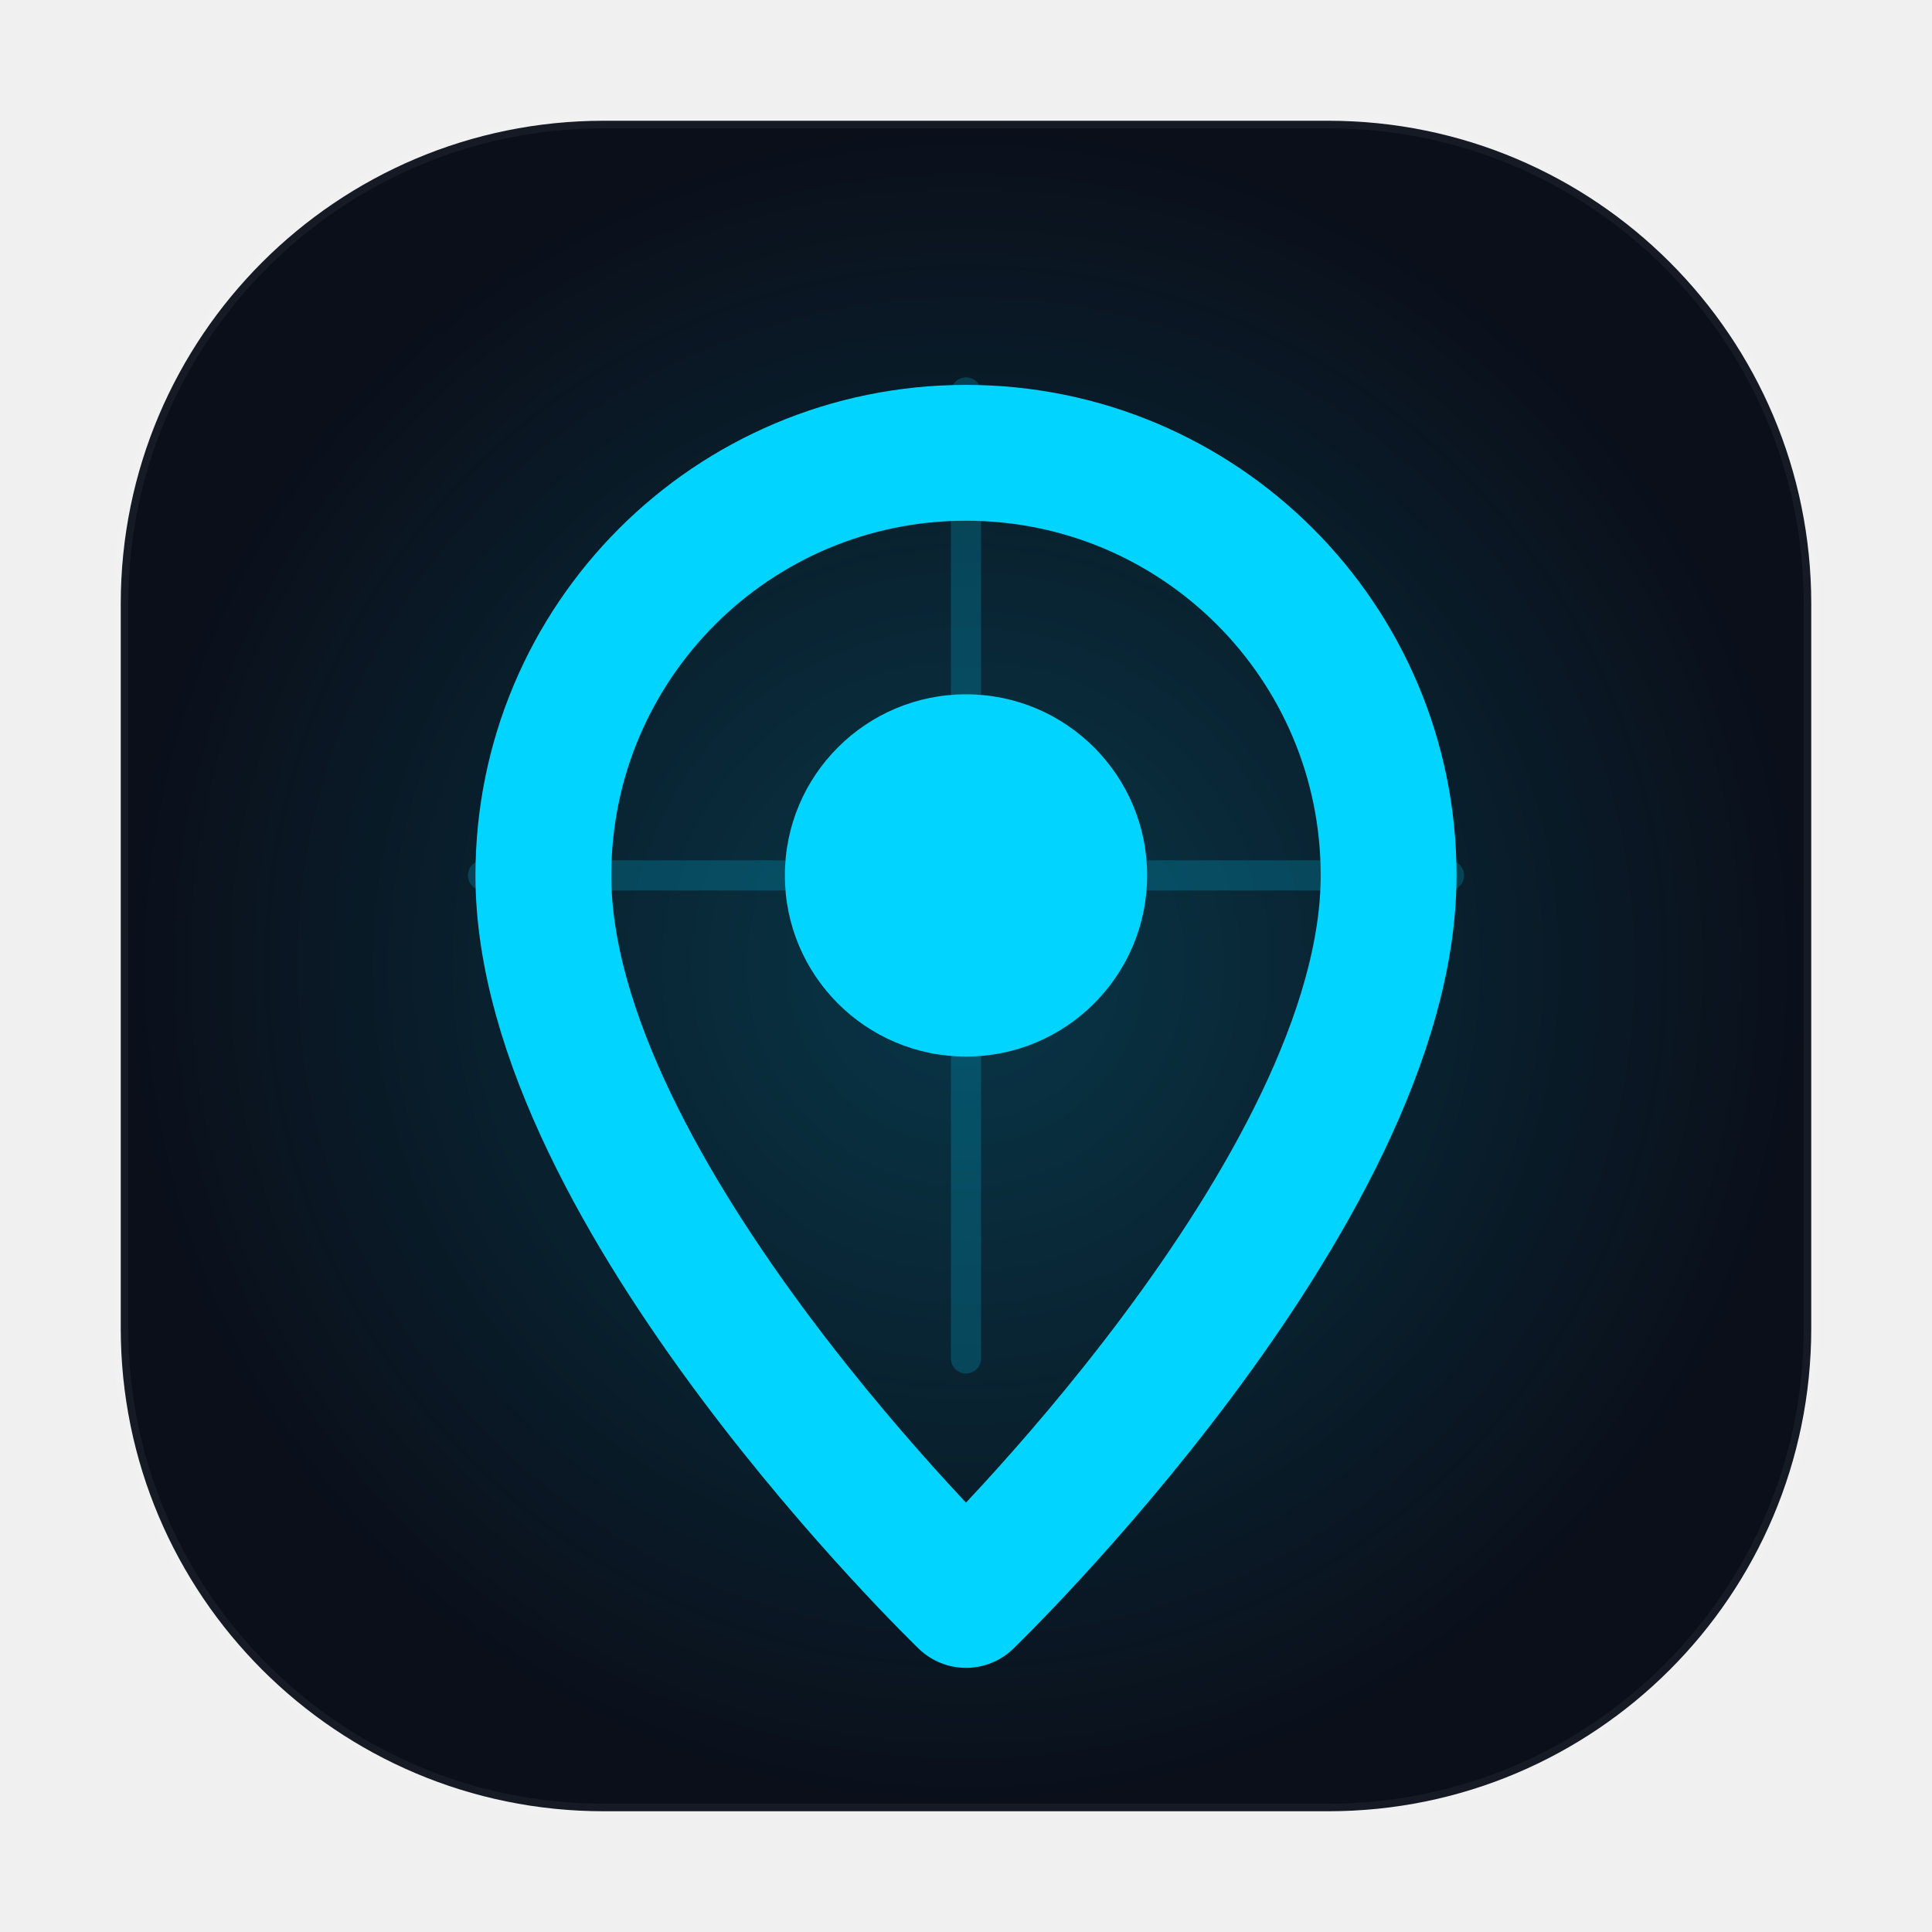
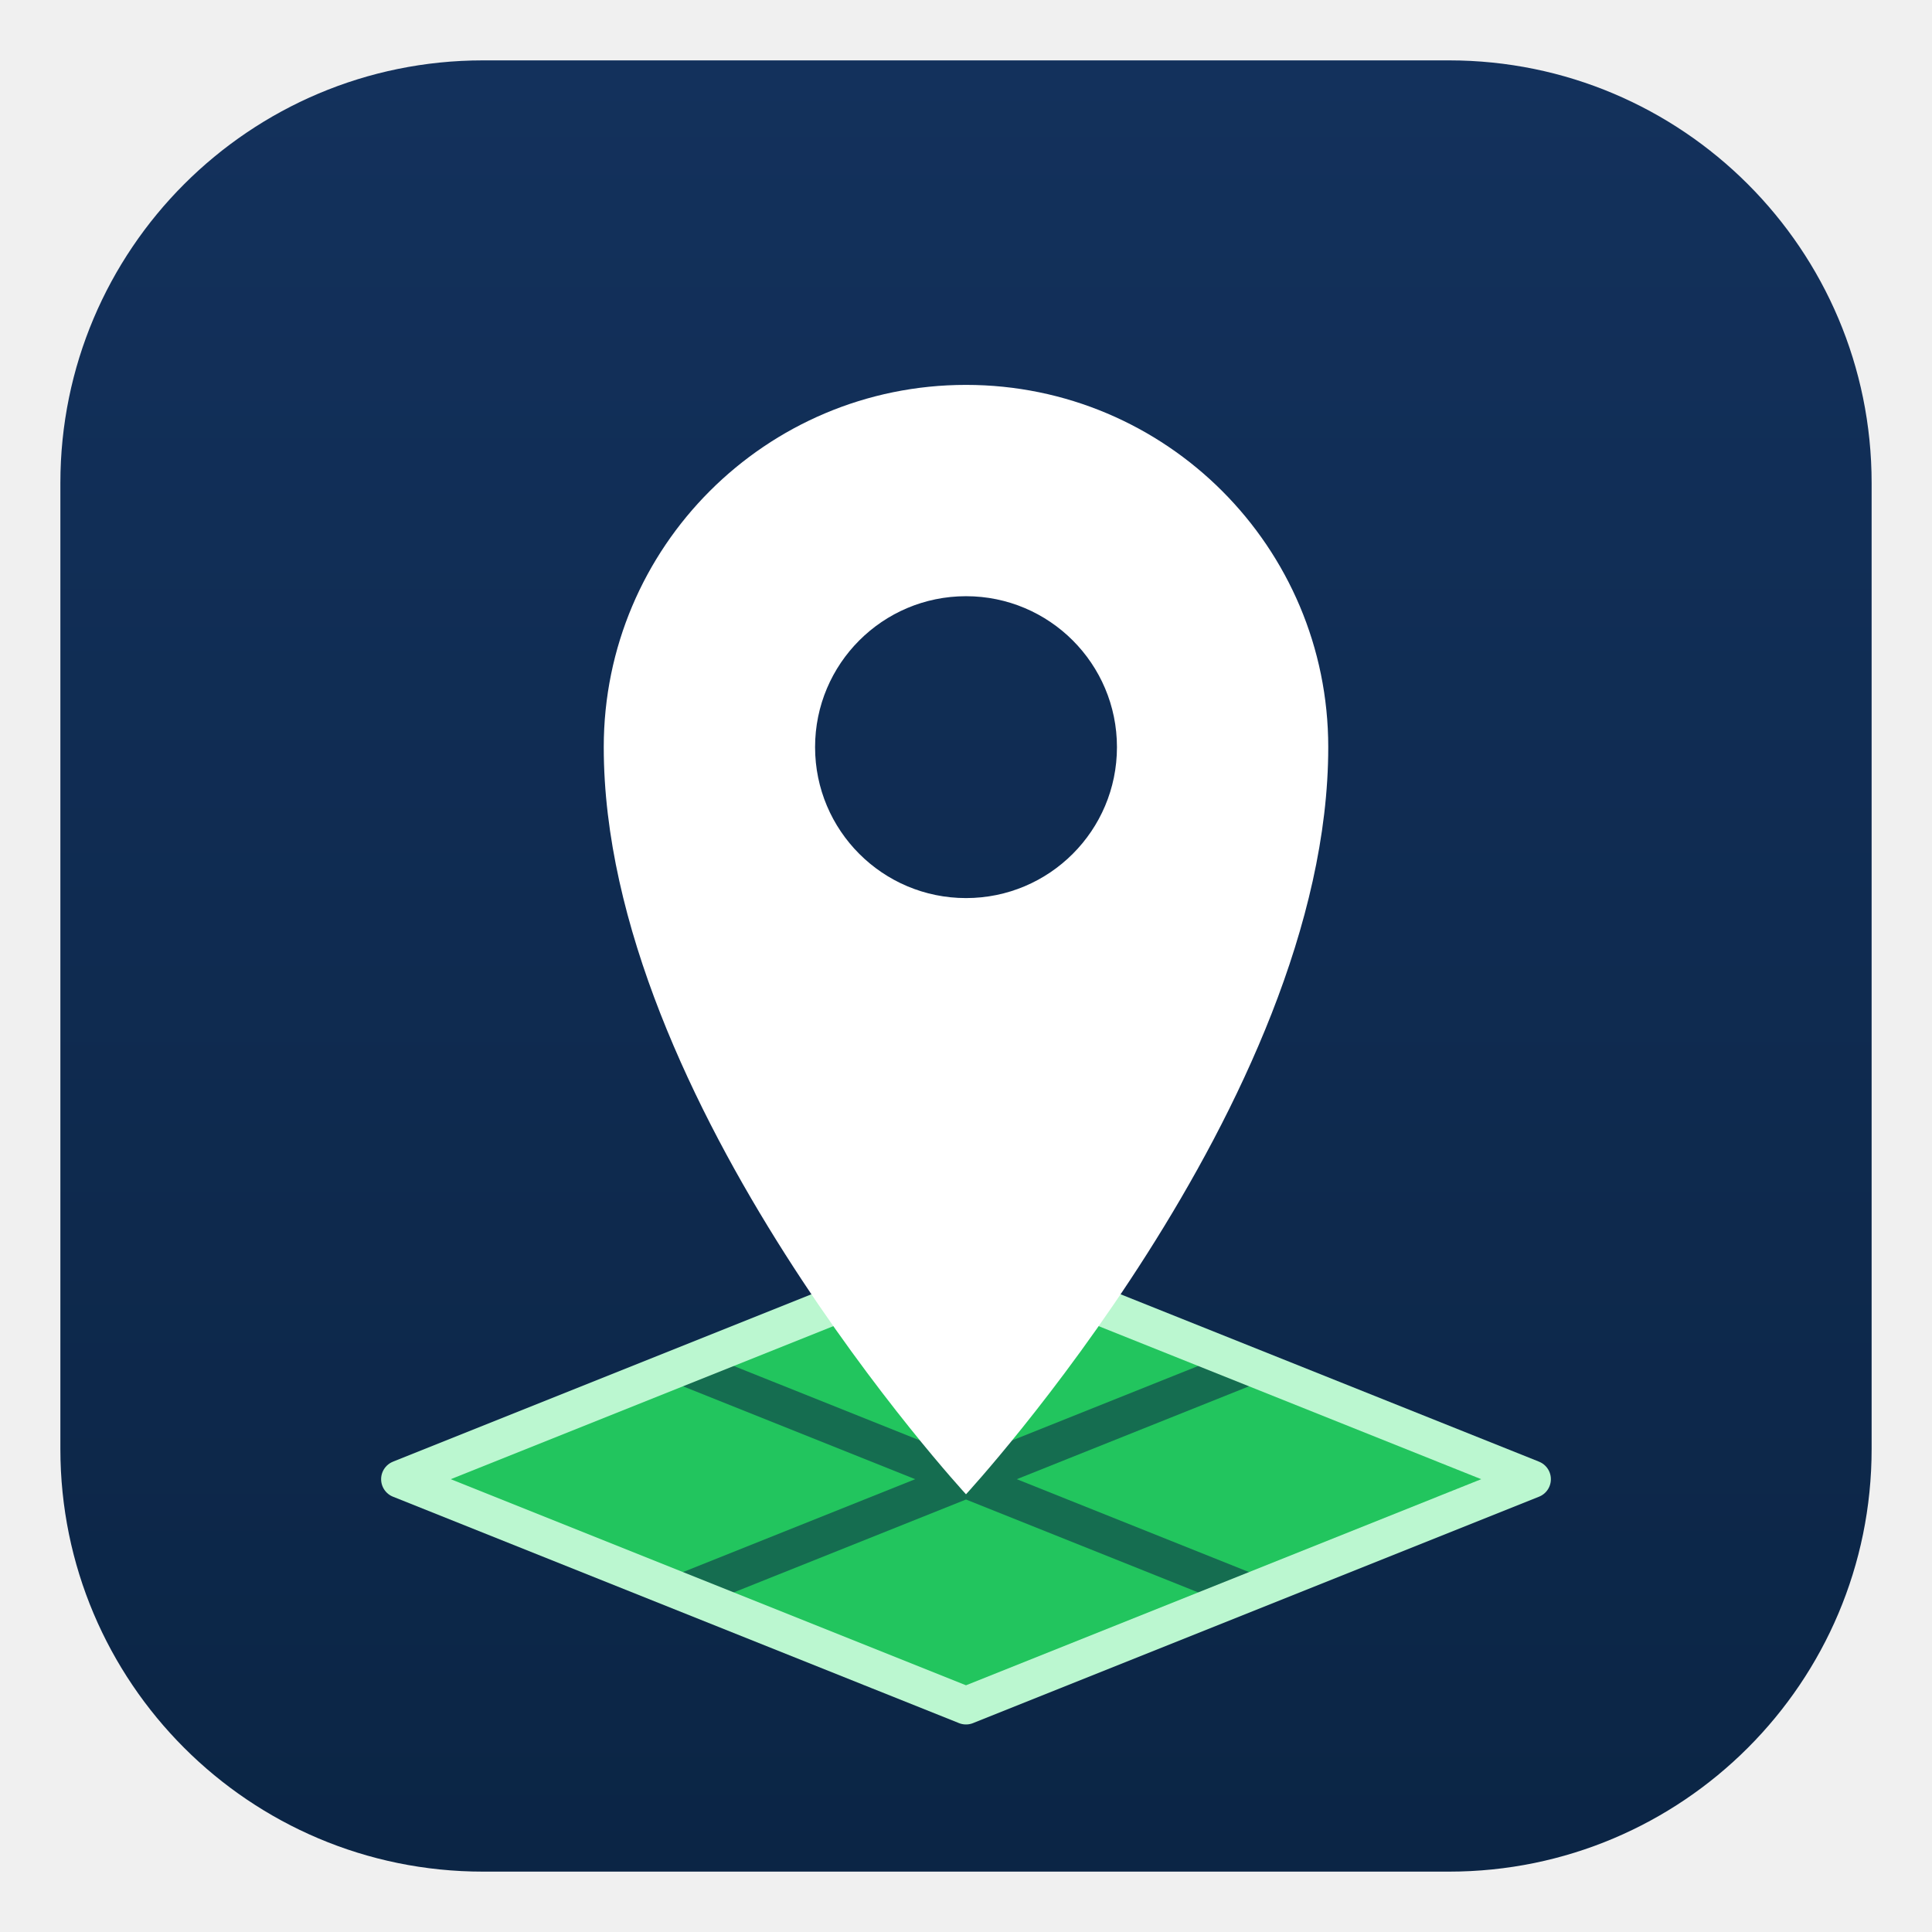
- <svg xmlns="http://www.w3.org/2000/svg" width="512" height="512" viewBox="0 0 512 512" fill="none">
-   <rect x="32" y="32" width="448" height="448" rx="128" fill="#0A0F1A" stroke="rgba(255,255,255,0.05)" stroke-width="4" />
-   <rect x="32" y="32" width="448" height="448" rx="128" fill="url(#bg-gradient)" opacity="0.4" />
-   <path d="M256 120C194.1 120 144 170.1 144 232C144 316 256 424 256 424C256 424 368 316 368 232C368 170.1 317.9 120 256 120Z" fill="none" stroke="#00D4FF" stroke-width="36" stroke-linecap="round" stroke-linejoin="round" />
-   <circle cx="256" cy="232" r="48" fill="#00D4FF" />
-   <path d="M128 232H384 M256 104V360" stroke="rgba(0, 212, 255, 0.2)" stroke-width="8" stroke-linecap="round" />
+ <svg xmlns="http://www.w3.org/2000/svg" width="512" height="512" viewBox="0 0 512 512">
  <defs>
-     <radialGradient id="bg-gradient" cx="0" cy="0" r="1" gradientUnits="userSpaceOnUse" gradientTransform="translate(256 256) rotate(90) scale(224)">
-       <stop stop-color="#00D4FF" stop-opacity="0.5" />
-       <stop offset="1" stop-color="#00D4FF" stop-opacity="0" />
-     </radialGradient>
+     <linearGradient id="g" x1="0" y1="0" x2="0" y2="1">
+       <stop offset="0" stop-color="#13315c" />
+       <stop offset="1" stop-color="#0b2545" />
+     </linearGradient>
  </defs>
+   <rect x="16" y="16" width="480" height="480" rx="112" fill="url(#g)" />
+   <path d="M106 392 L256 332 L406 392 L256 452 Z" fill="#22c55e" />
+   <path d="M181 362 L331 422 M331 362 L181 422" stroke="#0b2545" stroke-opacity="0.55" stroke-width="10" stroke-linecap="round" />
+   <path d="M106 392 L256 332 L406 392 L256 452 Z" fill="none" stroke="#bbf7d0" stroke-width="10" stroke-linejoin="round" />
+   <path fill-rule="evenodd" fill="#ffffff" d="M256 396 C256 396 160 292 160 198 A96 96 0 1 1 352 198 C352 292 256 396 256 396 Z M256 158 A40 40 0 1 0 256.01 158 Z" />
</svg>
